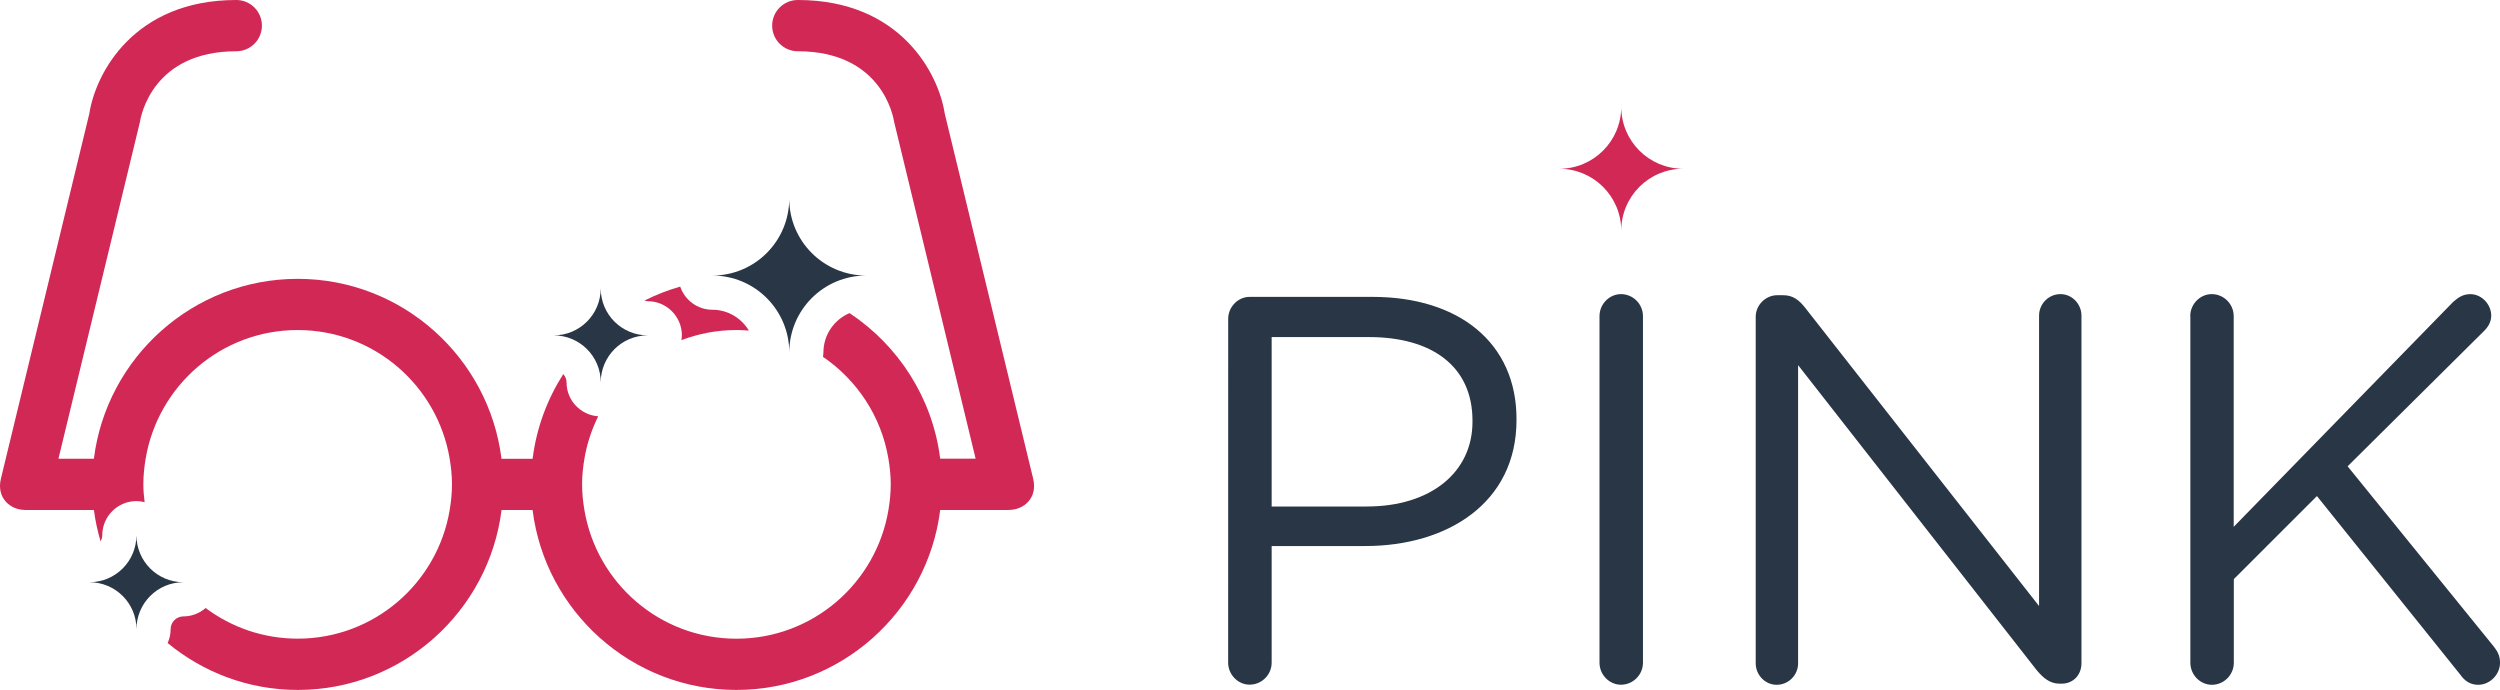
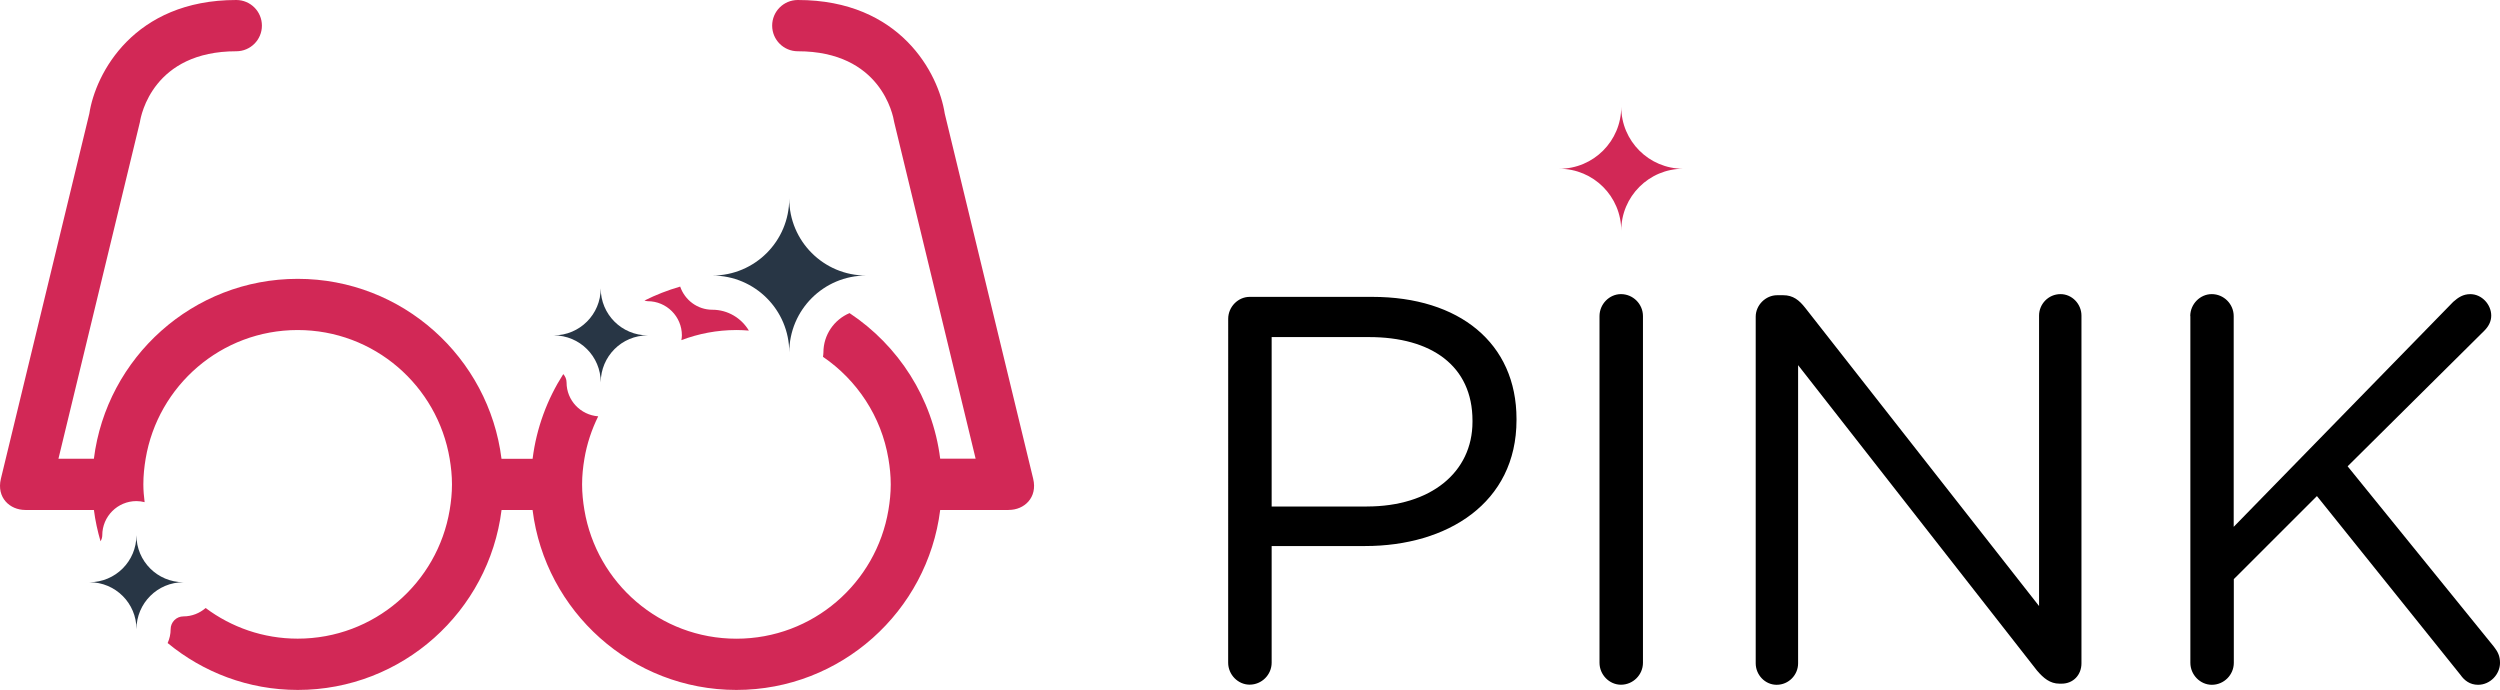
<svg xmlns="http://www.w3.org/2000/svg" width="146.3" height="40.375" viewBox="0 0 146.3 40.375">
-   <g fill="#283645">
+   <g>
    <path d="M71.874 18.66c0-.707.58-1.287 1.256-1.287h7.18c5.087 0 8.436 2.704 8.436 7.146v.062c0 4.86-4.057 7.373-8.854 7.373h-5.475v6.825c0 .708-.58 1.287-1.29 1.287-.675 0-1.255-.58-1.255-1.287l.002-20.12zm8.114 10.98c3.734 0 6.182-1.995 6.182-4.958v-.062c0-3.22-2.414-4.894-6.053-4.894h-5.7v9.917h5.57v-.002zM93.603 18.5c0-.708.58-1.288 1.255-1.288.71 0 1.288.58 1.288 1.288v20.283c0 .708-.58 1.287-1.288 1.287-.676 0-1.255-.58-1.255-1.287V18.5zM102.744 18.532c0-.676.58-1.256 1.256-1.256h.354c.58 0 .935.29 1.288.74l13.684 17.45V18.468c0-.676.547-1.256 1.256-1.256.676 0 1.225.58 1.225 1.256v20.35c0 .676-.48 1.19-1.158 1.19h-.13c-.548 0-.936-.322-1.318-.773l-13.976-17.867v17.45c0 .676-.547 1.256-1.257 1.256-.677 0-1.224-.58-1.224-1.257V18.532h-.002zM128.173 18.5c0-.708.58-1.288 1.257-1.288.708 0 1.286.58 1.286 1.288v12.33l12.848-13.167c.29-.257.58-.45.998-.45.676 0 1.225.61 1.225 1.255 0 .354-.162.644-.42.9l-7.984 7.92 8.564 10.562c.225.29.354.547.354.936 0 .676-.576 1.288-1.284 1.288-.482 0-.807-.26-1.03-.58l-8.4-10.464-4.864 4.86v4.896c0 .708-.578 1.288-1.286 1.288-.677 0-1.257-.58-1.257-1.288V18.5h-.007z" />
  </g>
  <path fill="#D22856" d="M98.498 9.875c-2.002 0-3.623-1.623-3.623-3.624 0 2.002-1.623 3.625-3.625 3.625 2.002 0 3.625 1.623 3.625 3.624 0-2.002 1.62-3.625 3.623-3.625z" />
  <g fill="#D22856">
    <path d="M43.094 19.313c.246 0 .49.014.73.033-.437-.728-1.227-1.22-2.136-1.22-.877 0-1.614-.57-1.884-1.355-.727.21-1.425.483-2.09.817.063.017.123.038.19.038 1.103 0 2 .896 2 2 0 .096-.016.188-.03.28 1-.38 2.085-.592 3.22-.592z" />
    <path d="M60.462 28.016L55.287 6.65c-.36-2.347-2.593-6.65-8.6-6.65-.828 0-1.5.67-1.5 1.5s.672 1.5 1.5 1.5c4.857 0 5.576 3.73 5.64 4.143l4.767 19.7H55.02c-.444-3.556-2.452-6.627-5.304-8.52-.897.378-1.53 1.268-1.53 2.302 0 .088-.014.17-.025.256 1.992 1.36 3.416 3.49 3.83 5.966.082.488.135.987.135 1.5 0 .512-.053 1.012-.135 1.5-.716 4.27-4.42 7.53-8.896 7.53-4.475 0-8.18-3.26-8.896-7.53-.082-.488-.135-.988-.135-1.5 0-.513.053-1.012.135-1.5.147-.88.427-1.712.808-2.484-1.034-.077-1.852-.932-1.852-1.984 0-.19-.077-.357-.192-.488-.938 1.47-1.57 3.15-1.795 4.957h-1.82c-.74-5.927-5.802-10.53-11.927-10.53s-11.185 4.6-11.927 10.527H3.42l4.767-19.7C8.25 6.728 8.97 3 13.827 3c.828 0 1.5-.67 1.5-1.5s-.672-1.5-1.5-1.5c-6.007 0-8.24 4.303-8.6 6.65L.052 28.017c-.266 1.11.53 1.826 1.426 1.826.012 0 .023.004.036.004h3.982c.08.63.215 1.237.387 1.83.06-.105.102-.223.102-.353 0-1.104.896-2 2-2 .166 0 .324.024.478.062-.043-.343-.074-.688-.074-1.042 0-.512.052-1.01.134-1.5.715-4.27 4.42-7.53 8.896-7.53s8.18 3.26 8.896 7.53c.082.49.135.988.135 1.5s-.052 1.012-.134 1.5c-.715 4.272-4.42 7.53-8.896 7.53-2.022 0-3.883-.67-5.386-1.793-.35.302-.8.49-1.3.49-.412 0-.748.337-.748.75 0 .288-.065.562-.176.81 2.075 1.71 4.722 2.744 7.614 2.744 6.125 0 11.185-4.604 11.927-10.53h1.815c.742 5.927 5.802 10.53 11.927 10.53s11.186-4.604 11.927-10.53H59c.012 0 .023-.004.036-.004.895.002 1.692-.715 1.426-1.824z" />
  </g>
  <path fill="#283645" d="M50.686 16.125c-2.485 0-4.5-2.014-4.5-4.5 0 2.486-2.013 4.5-4.498 4.5 2.485 0 4.5 2.014 4.5 4.5 0-2.486 2.012-4.5 4.498-4.5zM37.904 19.626c-1.52 0-2.75-1.23-2.75-2.75 0 1.52-1.23 2.75-2.748 2.75 1.52 0 2.75 1.23 2.75 2.75 0-1.52 1.23-2.75 2.748-2.75zM10.734 34.072c-1.52 0-2.75-1.23-2.75-2.75 0 1.52-1.23 2.75-2.748 2.75 1.52 0 2.75 1.23 2.75 2.748 0-1.517 1.23-2.748 2.748-2.748z" />
</svg>
